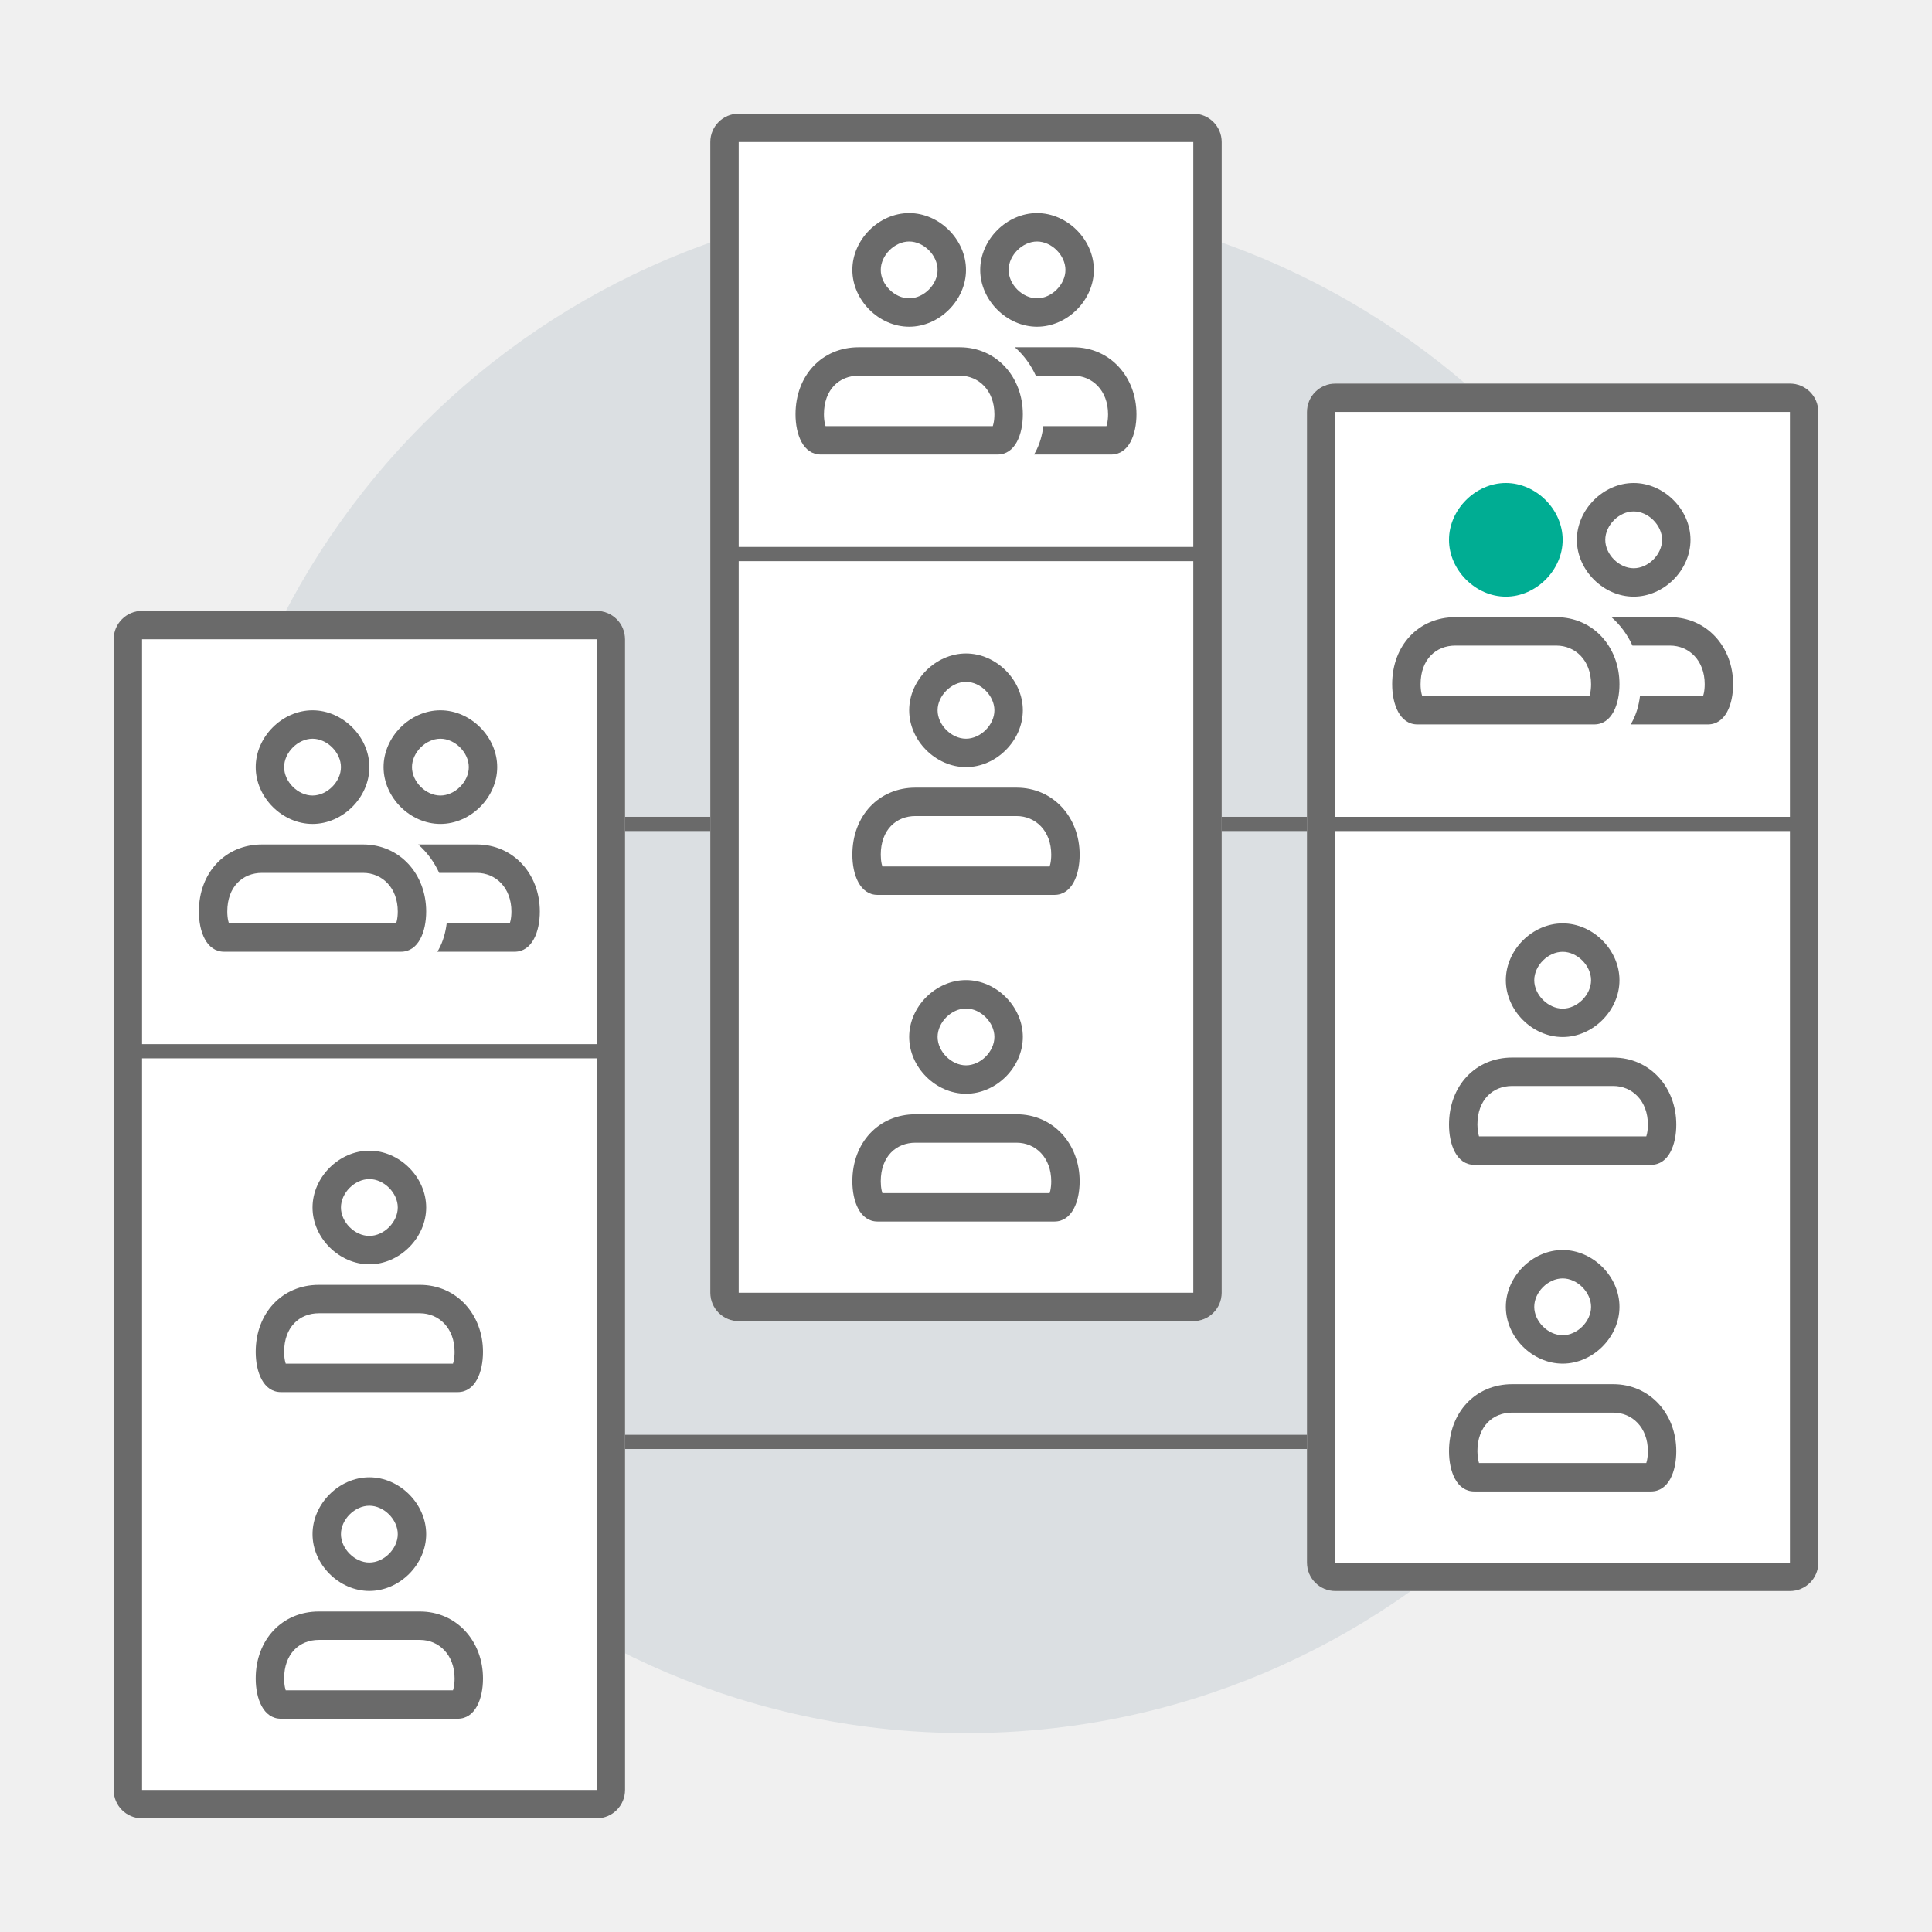
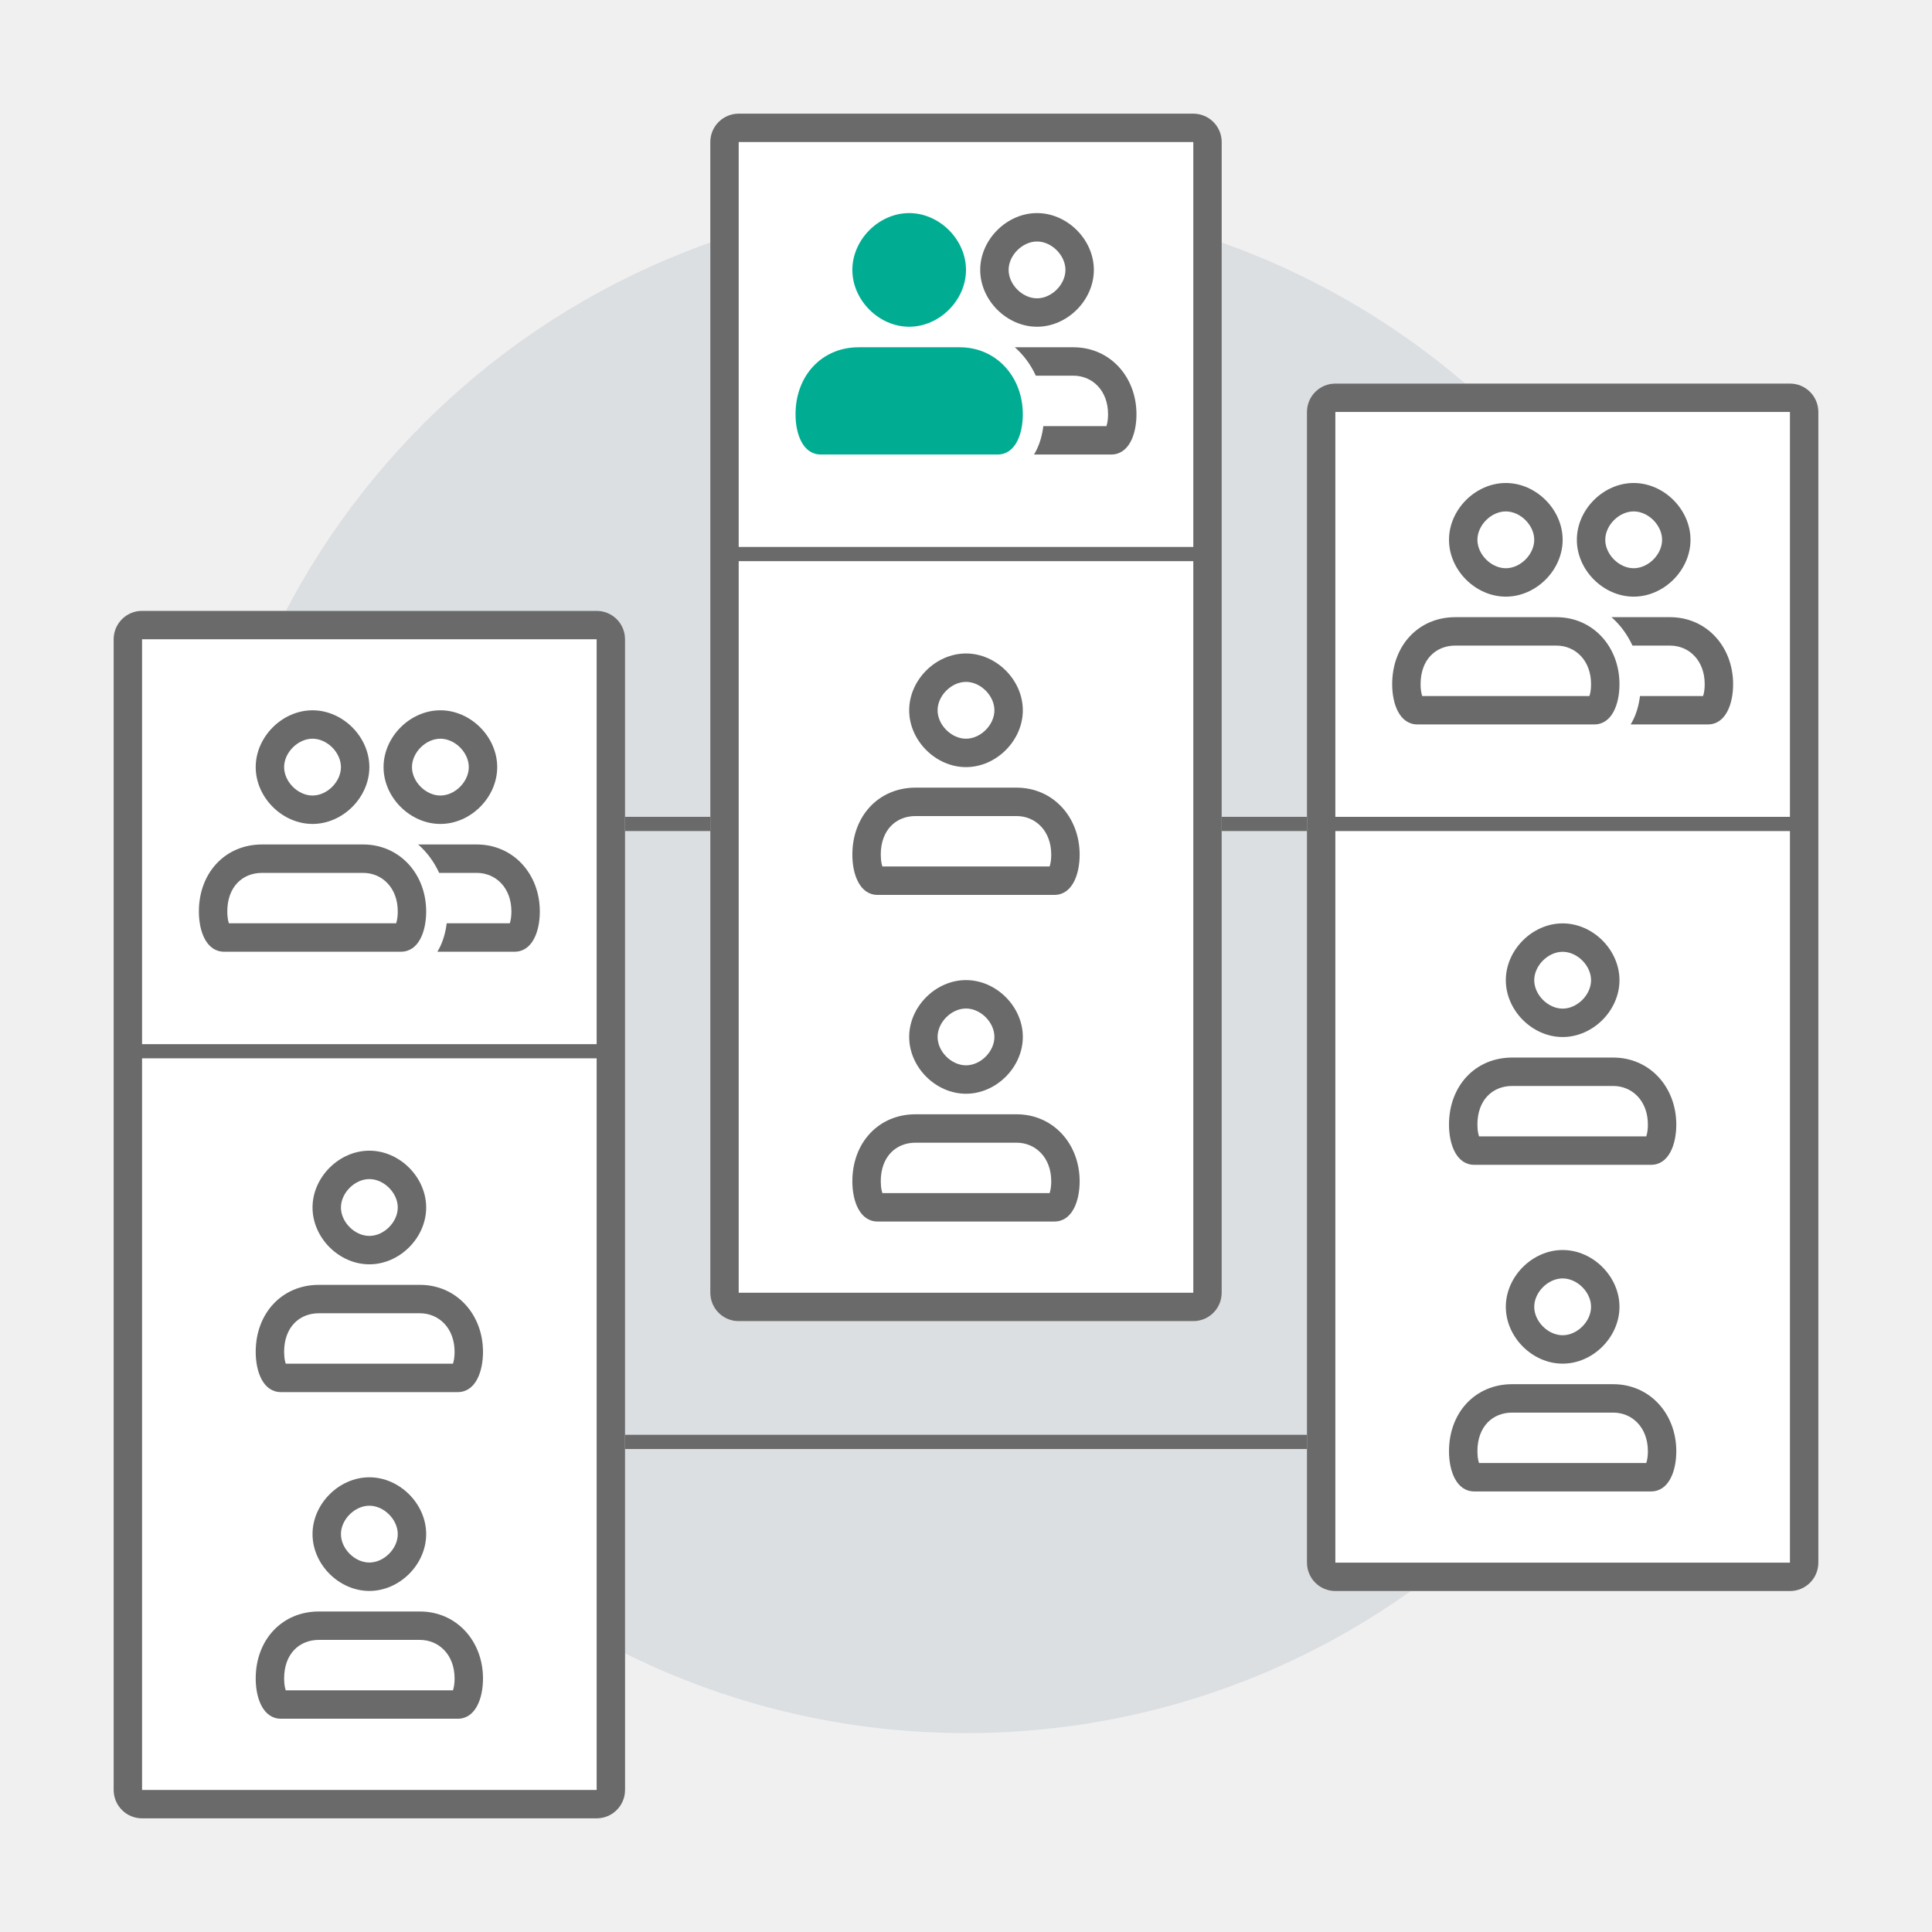
<svg xmlns="http://www.w3.org/2000/svg" width="136" height="136" viewBox="0 0 136 136" fill="none">
  <g clip-path="url(#clip0_789_252288)">
    <path d="M122 68C122 97.823 97.823 122 68 122C38.177 122 14 97.823 14 68C14 38.177 38.177 14 68 14C97.823 14 122 38.177 122 68Z" fill="#DBDFE2" />
    <path fill-rule="evenodd" clip-rule="evenodd" d="M94 102L42 102L42 101L94 101L94 102Z" fill="#6A6A6A" />
    <path fill-rule="evenodd" clip-rule="evenodd" d="M93 58.5L42 58.5L42 57.5L93 57.5L93 58.5Z" fill="#6A6A6A" />
    <path d="M8 45C8 43.895 8.895 43 10 43H42C43.105 43 44 43.895 44 45V126C44 127.105 43.105 128 42 128H10C8.895 128 8 127.105 8 126V45Z" fill="white" />
    <path fill-rule="evenodd" clip-rule="evenodd" d="M8 45C8 43.895 8.895 43 10 43H42C43.105 43 44 43.895 44 45V126C44 127.105 43.105 128 42 128H10C8.895 128 8 127.105 8 126V45ZM10 45H42V73.5L10 73.5V45ZM10 74.5V126H42V74.5L10 74.5Z" fill="#6A6A6A" />
    <path fill-rule="evenodd" clip-rule="evenodd" d="M29.556 115.438H22.444C21.082 115.438 20 116.409 20 118.156C20 118.388 20.022 118.604 20.06 118.786C20.077 118.866 20.095 118.932 20.113 118.988H31.887C31.905 118.932 31.923 118.866 31.94 118.786C31.978 118.604 32 118.388 32 118.156C32 116.477 30.892 115.438 29.556 115.438ZM29.556 113.438H22.444C19.867 113.438 18 115.419 18 118.156C18 119.572 18.533 120.987 19.778 120.987H32.222C33.467 120.987 34 119.572 34 118.156C34 115.514 32.133 113.438 29.556 113.438Z" fill="#6A6A6A" />
    <path fill-rule="evenodd" clip-rule="evenodd" d="M26 109.992C27.029 109.992 28 109.021 28 107.992C28 106.963 27.029 105.992 26 105.992C24.971 105.992 24 106.963 24 107.992C24 109.021 24.971 109.992 26 109.992ZM30 107.992C30 110.126 28.133 111.992 26 111.992C23.867 111.992 22 110.126 22 107.992C22 105.859 23.867 103.992 26 103.992C28.133 103.992 30 105.859 30 107.992Z" fill="#6A6A6A" />
    <path fill-rule="evenodd" clip-rule="evenodd" d="M29.556 92.445H22.444C21.082 92.445 20 93.417 20 95.164C20 95.396 20.022 95.612 20.06 95.794C20.077 95.874 20.095 95.94 20.113 95.995H31.887C31.905 95.94 31.923 95.874 31.94 95.794C31.978 95.612 32 95.396 32 95.164C32 93.484 30.892 92.445 29.556 92.445ZM29.556 90.445H22.444C19.867 90.445 18 92.427 18 95.164C18 96.58 18.533 97.995 19.778 97.995H32.222C33.467 97.995 34 96.58 34 95.164C34 92.522 32.133 90.445 29.556 90.445Z" fill="#6A6A6A" />
    <path fill-rule="evenodd" clip-rule="evenodd" d="M26 87C27.029 87 28 86.029 28 85C28 83.971 27.029 83 26 83C24.971 83 24 83.971 24 85C24 86.029 24.971 87 26 87ZM30 85C30 87.133 28.133 89 26 89C23.867 89 22 87.133 22 85C22 82.867 23.867 81 26 81C28.133 81 30 82.867 30 85Z" fill="#6A6A6A" />
    <path fill-rule="evenodd" clip-rule="evenodd" d="M30.787 66.995H36.222C37.467 66.995 38 65.58 38 64.164C38 61.522 36.134 59.445 33.556 59.445H29.438C30.058 59.992 30.561 60.672 30.914 61.445H33.556C34.892 61.445 36 62.484 36 64.164C36 64.396 35.978 64.612 35.94 64.794C35.923 64.874 35.905 64.94 35.887 64.995H31.444C31.366 65.63 31.189 66.284 30.866 66.861C30.841 66.906 30.814 66.951 30.787 66.995ZM35.805 65.181L35.806 65.18C35.806 65.18 35.805 65.181 35.805 65.181Z" fill="#6A6A6A" />
    <path fill-rule="evenodd" clip-rule="evenodd" d="M25.556 61.445H18.444C17.082 61.445 16 62.417 16 64.164C16 64.396 16.022 64.612 16.06 64.794C16.077 64.874 16.095 64.94 16.113 64.995H27.887C27.905 64.94 27.923 64.874 27.94 64.794C27.978 64.612 28 64.396 28 64.164C28 62.484 26.892 61.445 25.556 61.445ZM25.556 59.445H18.444C15.867 59.445 14 61.427 14 64.164C14 65.58 14.533 66.995 15.778 66.995H28.222C29.467 66.995 30 65.58 30 64.164C30 61.522 28.133 59.445 25.556 59.445Z" fill="#6A6A6A" />
    <path fill-rule="evenodd" clip-rule="evenodd" d="M31 56C32.029 56 33 55.029 33 54C33 52.971 32.029 52 31 52C29.971 52 29 52.971 29 54C29 55.029 29.971 56 31 56ZM35 54C35 56.133 33.133 58 31 58C28.867 58 27 56.133 27 54C27 51.867 28.867 50 31 50C33.133 50 35 51.867 35 54Z" fill="#6A6A6A" />
    <path fill-rule="evenodd" clip-rule="evenodd" d="M22 56C23.029 56 24 55.029 24 54C24 52.971 23.029 52 22 52C20.971 52 20 52.971 20 54C20 55.029 20.971 56 22 56ZM26 54C26 56.133 24.133 58 22 58C19.867 58 18 56.133 18 54C18 51.867 19.867 50 22 50C24.133 50 26 51.867 26 54Z" fill="#6A6A6A" />
    <path d="M50 10C50 8.895 50.895 8 52 8H84C85.105 8 86 8.895 86 10V91C86 92.105 85.105 93 84 93H52C50.895 93 50 92.105 50 91V10Z" fill="white" />
    <path fill-rule="evenodd" clip-rule="evenodd" d="M50 10C50 8.895 50.895 8 52 8H84C85.105 8 86 8.895 86 10V91C86 92.105 85.105 93 84 93H52C50.895 93 50 92.105 50 91V10ZM52 10H84V38.5L52 38.5V10ZM52 39.5V91H84V39.5L52 39.5Z" fill="#6A6A6A" />
    <path fill-rule="evenodd" clip-rule="evenodd" d="M71.556 80.438H64.444C63.082 80.438 62 81.409 62 83.156C62 83.388 62.022 83.604 62.06 83.786C62.077 83.866 62.095 83.933 62.113 83.987H73.887C73.905 83.933 73.923 83.866 73.94 83.786C73.978 83.604 74 83.388 74 83.156C74 81.477 72.892 80.438 71.556 80.438ZM71.556 78.438H64.444C61.867 78.438 60 80.419 60 83.156C60 84.572 60.533 85.987 61.778 85.987H74.222C75.467 85.987 76 84.572 76 83.156C76 80.514 74.133 78.438 71.556 78.438Z" fill="#6A6A6A" />
    <path fill-rule="evenodd" clip-rule="evenodd" d="M68 74.992C69.029 74.992 70 74.021 70 72.992C70 71.963 69.029 70.992 68 70.992C66.971 70.992 66 71.963 66 72.992C66 74.021 66.971 74.992 68 74.992ZM72 72.992C72 75.126 70.133 76.992 68 76.992C65.867 76.992 64 75.126 64 72.992C64 70.859 65.867 68.992 68 68.992C70.133 68.992 72 70.859 72 72.992Z" fill="#6A6A6A" />
    <path fill-rule="evenodd" clip-rule="evenodd" d="M71.556 57.445H64.444C63.082 57.445 62 58.417 62 60.164C62 60.396 62.022 60.612 62.06 60.794C62.077 60.873 62.095 60.94 62.113 60.995H73.887C73.905 60.94 73.923 60.873 73.94 60.794C73.978 60.612 74 60.396 74 60.164C74 58.484 72.892 57.445 71.556 57.445ZM71.556 55.445H64.444C61.867 55.445 60 57.427 60 60.164C60 61.58 60.533 62.995 61.778 62.995H74.222C75.467 62.995 76 61.58 76 60.164C76 57.522 74.133 55.445 71.556 55.445Z" fill="#6A6A6A" />
    <path fill-rule="evenodd" clip-rule="evenodd" d="M68 52C69.029 52 70 51.029 70 50C70 48.971 69.029 48 68 48C66.971 48 66 48.971 66 50C66 51.029 66.971 52 68 52ZM72 50C72 52.133 70.133 54 68 54C65.867 54 64 52.133 64 50C64 47.867 65.867 46 68 46C70.133 46 72 47.867 72 50Z" fill="#6A6A6A" />
-     <path fill-rule="evenodd" clip-rule="evenodd" d="M72.787 31.995H78.222C79.467 31.995 80 30.58 80 29.164C80 26.522 78.134 24.445 75.556 24.445H71.438C72.058 24.992 72.561 25.672 72.914 26.445H75.556C76.892 26.445 78 27.484 78 29.164C78 29.396 77.978 29.612 77.94 29.794C77.923 29.873 77.905 29.94 77.887 29.995H73.444C73.366 30.631 73.189 31.284 72.866 31.861C72.841 31.906 72.814 31.951 72.787 31.995ZM77.805 30.181L77.806 30.18C77.806 30.18 77.805 30.181 77.805 30.181Z" fill="#6A6A6A" />
-     <path fill-rule="evenodd" clip-rule="evenodd" d="M67.556 26.445H60.444C59.082 26.445 58 27.417 58 29.164C58 29.396 58.022 29.612 58.06 29.794C58.077 29.873 58.095 29.94 58.113 29.995H69.887C69.905 29.94 69.923 29.873 69.94 29.794C69.978 29.612 70 29.396 70 29.164C70 27.484 68.892 26.445 67.556 26.445ZM67.556 24.445H60.444C57.867 24.445 56 26.427 56 29.164C56 30.58 56.533 31.995 57.778 31.995H70.222C71.467 31.995 72 30.58 72 29.164C72 26.522 70.133 24.445 67.556 24.445Z" fill="#6A6A6A" />
+     <path fill-rule="evenodd" clip-rule="evenodd" d="M72.787 31.995H78.222C79.467 31.995 80 30.58 80 29.164C80 26.522 78.134 24.445 75.556 24.445H71.438C72.058 24.992 72.561 25.672 72.914 26.445H75.556C76.892 26.445 78 27.484 78 29.164C78 29.396 77.978 29.612 77.94 29.794C77.923 29.873 77.905 29.94 77.887 29.995H73.444C73.366 30.631 73.189 31.284 72.866 31.861C72.841 31.906 72.814 31.951 72.787 31.995ZM77.805 30.181L77.806 30.18L77.805 30.181Z" fill="#6A6A6A" />
+     <path d="M60.444 24.445H67.556C70.133 24.445 72 26.522 72 29.164C72 30.58 71.467 31.995 70.222 31.995H57.778C56.533 31.995 56 30.58 56 29.164C56 26.427 57.867 24.445 60.444 24.445Z" fill="#00AD93" />
    <path fill-rule="evenodd" clip-rule="evenodd" d="M73 21C74.029 21 75 20.029 75 19C75 17.971 74.029 17 73 17C71.971 17 71 17.971 71 19C71 20.029 71.971 21 73 21ZM77 19C77 21.133 75.133 23 73 23C70.867 23 69 21.133 69 19C69 16.867 70.867 15 73 15C75.133 15 77 16.867 77 19Z" fill="#6A6A6A" />
-     <path fill-rule="evenodd" clip-rule="evenodd" d="M64 21C65.029 21 66 20.029 66 19C66 17.971 65.029 17 64 17C62.971 17 62 17.971 62 19C62 20.029 62.971 21 64 21ZM68 19C68 21.133 66.133 23 64 23C61.867 23 60 21.133 60 19C60 16.867 61.867 15 64 15C66.133 15 68 16.867 68 19Z" fill="#6A6A6A" />
+     <path d="M64 23C66.133 23 68 21.133 68 19C68 16.867 66.133 15 64 15C61.867 15 60 16.867 60 19C60 21.133 61.867 23 64 23Z" fill="#00AD93" />
    <path d="M92 29C92 27.895 92.895 27 94 27H126C127.105 27 128 27.895 128 29V110C128 111.105 127.105 112 126 112H94C92.895 112 92 111.105 92 110V29Z" fill="white" />
    <path fill-rule="evenodd" clip-rule="evenodd" d="M92 29C92 27.895 92.895 27 94 27H126C127.105 27 128 27.895 128 29V110C128 111.105 127.105 112 126 112H94C92.895 112 92 111.105 92 110V29ZM94 29H126V57.5L94 57.5V29ZM94 58.5V110H126V58.5L94 58.5Z" fill="#6A6A6A" />
    <path fill-rule="evenodd" clip-rule="evenodd" d="M113.556 99.438H106.444C105.082 99.438 104 100.409 104 102.156C104 102.388 104.022 102.604 104.06 102.786C104.077 102.866 104.095 102.932 104.113 102.988H115.887C115.905 102.932 115.923 102.866 115.94 102.786C115.978 102.604 116 102.388 116 102.156C116 100.477 114.892 99.438 113.556 99.438ZM113.556 97.438H106.444C103.867 97.438 102 99.419 102 102.156C102 103.572 102.533 104.987 103.778 104.987H116.222C117.467 104.987 118 103.572 118 102.156C118 99.514 116.133 97.438 113.556 97.438Z" fill="#6A6A6A" />
    <path fill-rule="evenodd" clip-rule="evenodd" d="M110 93.992C111.029 93.992 112 93.021 112 91.992C112 90.963 111.029 89.992 110 89.992C108.971 89.992 108 90.963 108 91.992C108 93.021 108.971 93.992 110 93.992ZM114 91.992C114 94.126 112.133 95.992 110 95.992C107.867 95.992 106 94.126 106 91.992C106 89.859 107.867 87.992 110 87.992C112.133 87.992 114 89.859 114 91.992Z" fill="#6A6A6A" />
    <path fill-rule="evenodd" clip-rule="evenodd" d="M113.556 76.445H106.444C105.082 76.445 104 77.417 104 79.164C104 79.396 104.022 79.612 104.06 79.794C104.077 79.874 104.095 79.94 104.113 79.995H115.887C115.905 79.94 115.923 79.874 115.94 79.794C115.978 79.612 116 79.396 116 79.164C116 77.484 114.892 76.445 113.556 76.445ZM113.556 74.445H106.444C103.867 74.445 102 76.427 102 79.164C102 80.58 102.533 81.995 103.778 81.995H116.222C117.467 81.995 118 80.58 118 79.164C118 76.522 116.133 74.445 113.556 74.445Z" fill="#6A6A6A" />
    <path fill-rule="evenodd" clip-rule="evenodd" d="M110 71C111.029 71 112 70.029 112 69C112 67.971 111.029 67 110 67C108.971 67 108 67.971 108 69C108 70.029 108.971 71 110 71ZM114 69C114 71.133 112.133 73 110 73C107.867 73 106 71.133 106 69C106 66.867 107.867 65 110 65C112.133 65 114 66.867 114 69Z" fill="#6A6A6A" />
-     <path fill-rule="evenodd" clip-rule="evenodd" d="M114.787 50.995H120.222C121.467 50.995 122 49.58 122 48.164C122 45.522 120.134 43.445 117.556 43.445H113.438C114.058 43.992 114.561 44.672 114.914 45.445H117.556C118.892 45.445 120 46.484 120 48.164C120 48.396 119.978 48.612 119.94 48.794C119.923 48.873 119.905 48.94 119.887 48.995H115.444C115.366 49.63 115.189 50.284 114.866 50.861C114.841 50.906 114.814 50.951 114.787 50.995Z" fill="#6A6A6A" />
+     <path fill-rule="evenodd" clip-rule="evenodd" d="M114.787 50.995H120.222C121.467 50.995 122 49.58 122 48.164C122 45.522 120.134 43.445 117.556 43.445H113.438C114.058 43.992 114.561 44.672 114.914 45.445H117.556C118.892 45.445 120 46.484 120 48.164C120 48.396 119.978 48.612 119.94 48.794C119.923 48.873 119.905 48.94 119.887 48.995H115.444C115.366 49.63 115.189 50.284 114.866 50.861C114.841 50.906 114.814 50.951 114.787 50.995ZM119.805 49.181L119.806 49.179C119.806 49.181 119.805 49.181 119.805 49.181Z" fill="#6A6A6A" />
    <path fill-rule="evenodd" clip-rule="evenodd" d="M109.556 45.445H102.444C101.082 45.445 100 46.417 100 48.164C100 48.396 100.022 48.612 100.06 48.794C100.077 48.873 100.095 48.94 100.113 48.995H111.887C111.905 48.94 111.923 48.873 111.94 48.794C111.978 48.612 112 48.396 112 48.164C112 46.484 110.892 45.445 109.556 45.445ZM109.556 43.445H102.444C99.867 43.445 98 45.427 98 48.164C98 49.58 98.533 50.995 99.778 50.995H112.222C113.467 50.995 114 49.58 114 48.164C114 45.522 112.133 43.445 109.556 43.445Z" fill="#6A6A6A" />
    <path fill-rule="evenodd" clip-rule="evenodd" d="M115 40C116.029 40 117 39.029 117 38C117 36.971 116.029 36 115 36C113.971 36 113 36.971 113 38C113 39.029 113.971 40 115 40ZM119 38C119 40.133 117.133 42 115 42C112.867 42 111 40.133 111 38C111 35.867 112.867 34 115 34C117.133 34 119 35.867 119 38Z" fill="#6A6A6A" />
-     <path d="M106 42C108.133 42 110 40.133 110 38C110 35.867 108.133 34 106 34C103.867 34 102 35.867 102 38C102 40.133 103.867 42 106 42Z" fill="#00AD93" />
+     <path fill-rule="evenodd" clip-rule="evenodd" d="M106 40C107.029 40 108 39.029 108 38C108 36.971 107.029 36 106 36C104.971 36 104 36.971 104 38C104 39.029 104.971 40 106 40ZM110 38C110 40.133 108.133 42 106 42C103.867 42 102 40.133 102 38C102 35.867 103.867 34 106 34C108.133 34 110 35.867 110 38Z" fill="#6A6A6A" />
  </g>
  <defs>
    <clipPath id="clip0_789_252288">
      <rect width="136" height="136" fill="white" />
    </clipPath>
  </defs>
</svg>
